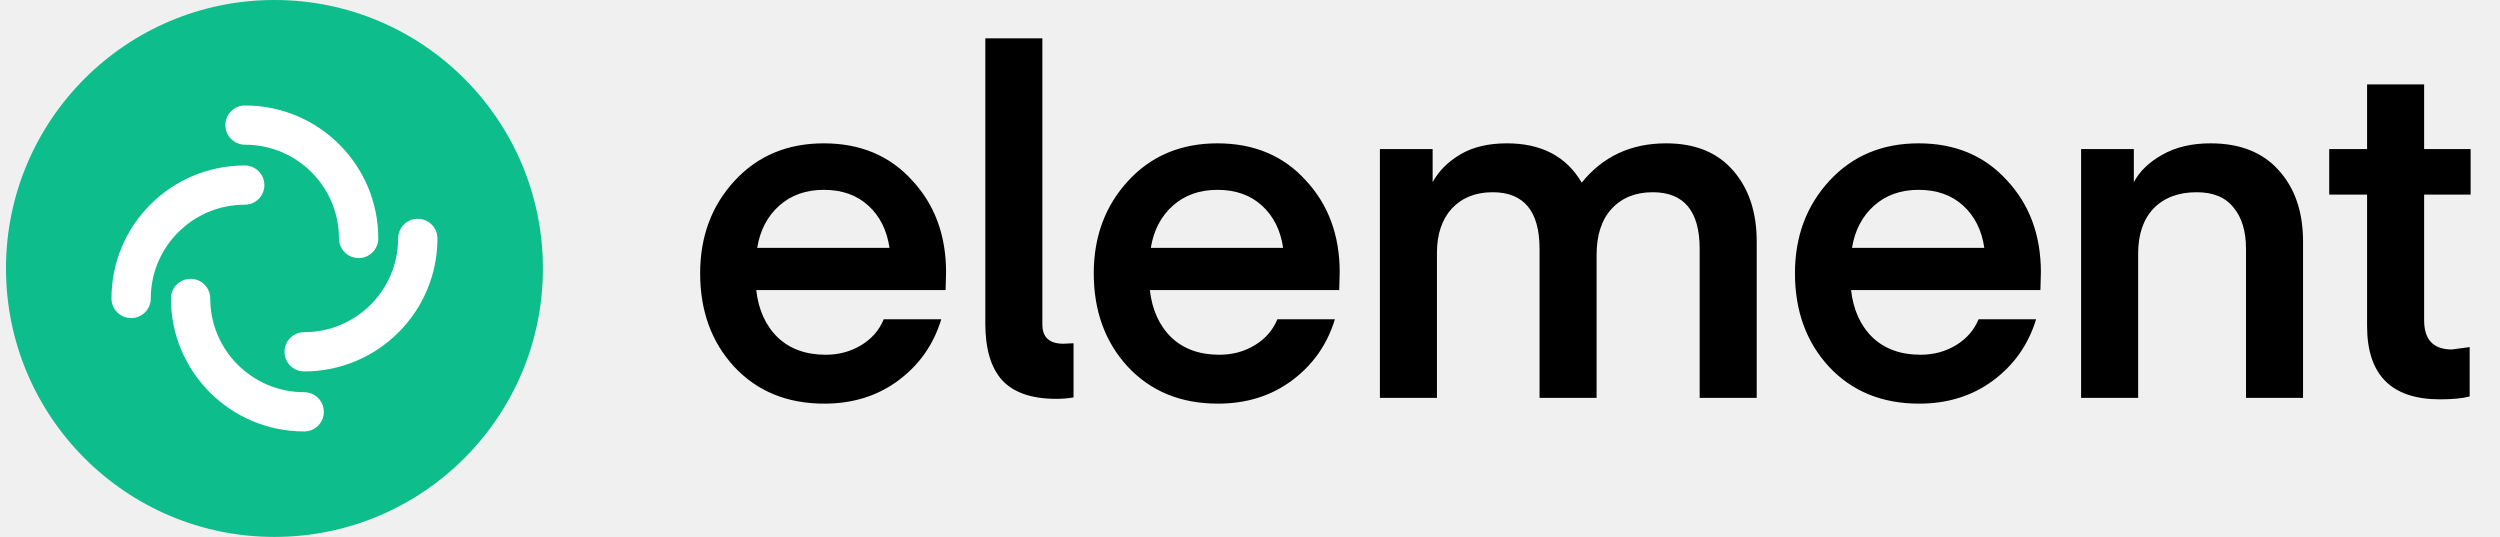
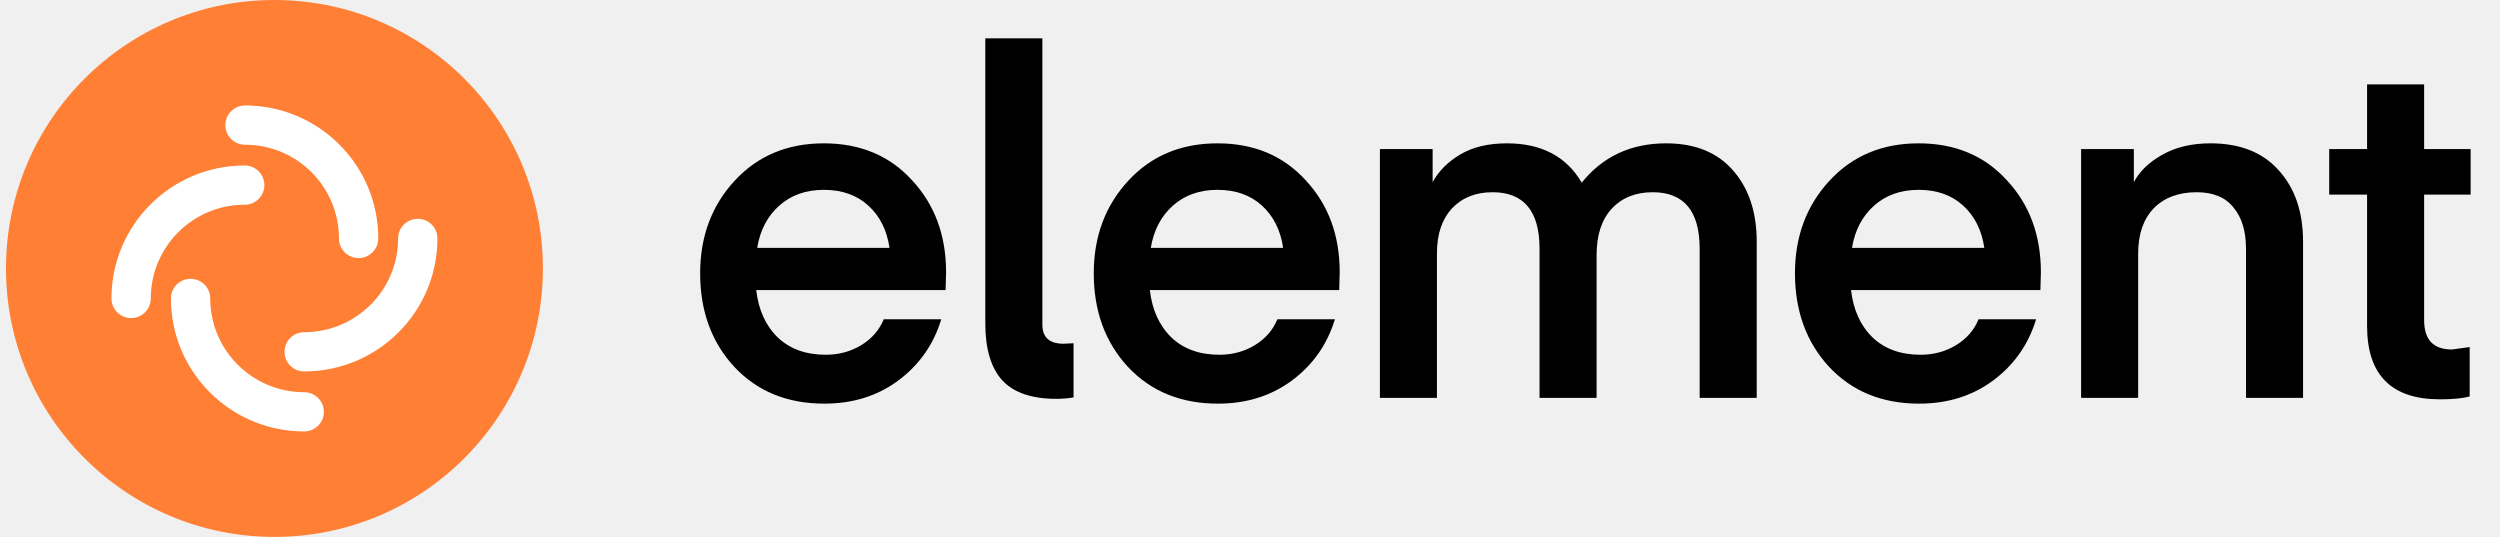
<svg xmlns="http://www.w3.org/2000/svg" width="149" height="32" viewBox="0 0 149 32" fill="none">
-   <path fill-rule="evenodd" clip-rule="evenodd" d="M16.357 32C25.194 32 32.357 24.837 32.357 16C32.357 7.163 25.194 0 16.357 0C7.521 0 0.357 7.163 0.357 16C0.357 24.837 7.521 32 16.357 32Z" fill="#0DBD8B" />
+   <path fill-rule="evenodd" clip-rule="evenodd" d="M16.357 32C25.194 32 32.357 24.837 32.357 16C32.357 7.163 25.194 0 16.357 0C7.521 0 0.357 7.163 0.357 16C0.357 24.837 7.521 32 16.357 32Z" fill="#ff7f35" />
  <path fill-rule="evenodd" clip-rule="evenodd" d="M13.432 7.455C13.432 6.809 13.957 6.286 14.604 6.286C18.99 6.286 22.546 9.834 22.546 14.212C22.546 14.857 22.021 15.381 21.374 15.381C20.727 15.381 20.202 14.857 20.202 14.212C20.202 11.126 17.696 8.625 14.604 8.625C13.957 8.625 13.432 8.101 13.432 7.455Z" fill="white" />
  <path fill-rule="evenodd" clip-rule="evenodd" d="M24.9 13.042C25.547 13.042 26.071 13.566 26.071 14.212C26.071 18.589 22.515 22.137 18.129 22.137C17.482 22.137 16.957 21.614 16.957 20.968C16.957 20.322 17.482 19.799 18.129 19.799C21.221 19.799 23.728 17.297 23.728 14.212C23.728 13.566 24.252 13.042 24.9 13.042Z" fill="white" />
  <path fill-rule="evenodd" clip-rule="evenodd" d="M19.301 24.545C19.301 25.191 18.776 25.714 18.129 25.714C13.743 25.714 10.187 22.166 10.187 17.788C10.187 17.142 10.711 16.619 11.358 16.619C12.006 16.619 12.53 17.142 12.53 17.788C12.53 20.874 15.037 23.375 18.129 23.375C18.776 23.375 19.301 23.899 19.301 24.545Z" fill="white" />
  <path fill-rule="evenodd" clip-rule="evenodd" d="M7.815 18.958C7.167 18.958 6.643 18.434 6.643 17.788C6.643 13.411 10.199 9.863 14.585 9.863C15.232 9.863 15.757 10.386 15.757 11.032C15.757 11.678 15.232 12.201 14.585 12.201C11.493 12.201 8.986 14.703 8.986 17.788C8.986 18.434 8.462 18.958 7.815 18.958Z" fill="white" />
  <path d="M56.357 17.286H45.071C45.205 18.467 45.633 19.41 46.357 20.114C47.081 20.8 48.033 21.143 49.214 21.143C49.995 21.143 50.7 20.953 51.329 20.572C51.957 20.191 52.405 19.676 52.671 19.029H56.1C55.643 20.533 54.786 21.753 53.529 22.686C52.291 23.6 50.824 24.057 49.129 24.057C46.919 24.057 45.129 23.324 43.757 21.857C42.405 20.39 41.729 18.533 41.729 16.286C41.729 14.095 42.414 12.257 43.786 10.771C45.157 9.286 46.929 8.543 49.1 8.543C51.271 8.543 53.024 9.276 54.357 10.743C55.709 12.191 56.386 14.019 56.386 16.229L56.357 17.286ZM49.1 11.314C48.033 11.314 47.148 11.629 46.443 12.257C45.738 12.886 45.3 13.724 45.129 14.771H53.014C52.862 13.724 52.443 12.886 51.757 12.257C51.071 11.629 50.186 11.314 49.1 11.314ZM58.725 19.286V2.286H62.125V19.343C62.125 20.105 62.544 20.486 63.383 20.486L63.983 20.457V23.686C63.659 23.743 63.316 23.771 62.954 23.771C61.487 23.771 60.411 23.4 59.725 22.657C59.059 21.914 58.725 20.791 58.725 19.286ZM79.817 17.286H68.531C68.665 18.467 69.093 19.41 69.817 20.114C70.541 20.8 71.493 21.143 72.674 21.143C73.455 21.143 74.16 20.953 74.788 20.572C75.417 20.191 75.865 19.676 76.131 19.029H79.56C79.103 20.533 78.246 21.753 76.988 22.686C75.75 23.6 74.284 24.057 72.588 24.057C70.379 24.057 68.588 23.324 67.217 21.857C65.865 20.39 65.188 18.533 65.188 16.286C65.188 14.095 65.874 12.257 67.246 10.771C68.617 9.286 70.388 8.543 72.56 8.543C74.731 8.543 76.484 9.276 77.817 10.743C79.169 12.191 79.846 14.019 79.846 16.229L79.817 17.286ZM72.56 11.314C71.493 11.314 70.607 11.629 69.903 12.257C69.198 12.886 68.76 13.724 68.588 14.771H76.474C76.322 13.724 75.903 12.886 75.217 12.257C74.531 11.629 73.645 11.314 72.56 11.314ZM95.157 15.2V23.714H91.757V14.829C91.757 12.581 90.823 11.457 88.957 11.457C87.947 11.457 87.138 11.781 86.528 12.429C85.938 13.076 85.642 13.962 85.642 15.086V23.714H82.242V8.886H85.385V10.857C85.747 10.191 86.3 9.638 87.042 9.2C87.785 8.762 88.709 8.543 89.814 8.543C91.871 8.543 93.357 9.324 94.271 10.886C95.528 9.324 97.204 8.543 99.3 8.543C101.033 8.543 102.366 9.086 103.3 10.171C104.233 11.238 104.7 12.648 104.7 14.4V23.714H101.3V14.829C101.3 12.581 100.366 11.457 98.5 11.457C97.471 11.457 96.652 11.79 96.042 12.457C95.452 13.105 95.157 14.019 95.157 15.2ZM121.608 17.286H110.323C110.456 18.467 110.884 19.41 111.608 20.114C112.332 20.8 113.284 21.143 114.465 21.143C115.246 21.143 115.951 20.953 116.58 20.572C117.208 20.191 117.656 19.676 117.923 19.029H121.351C120.894 20.533 120.037 21.753 118.78 22.686C117.542 23.6 116.075 24.057 114.38 24.057C112.17 24.057 110.38 23.324 109.008 21.857C107.656 20.39 106.98 18.533 106.98 16.286C106.98 14.095 107.665 12.257 109.037 10.771C110.408 9.286 112.18 8.543 114.351 8.543C116.523 8.543 118.275 9.276 119.608 10.743C120.961 12.191 121.637 14.019 121.637 16.229L121.608 17.286ZM114.351 11.314C113.284 11.314 112.399 11.629 111.694 12.257C110.989 12.886 110.551 13.724 110.38 14.771H118.265C118.113 13.724 117.694 12.886 117.008 12.257C116.323 11.629 115.437 11.314 114.351 11.314ZM127.177 8.886V10.857C127.519 10.21 128.081 9.667 128.862 9.229C129.662 8.771 130.624 8.543 131.748 8.543C133.5 8.543 134.853 9.076 135.805 10.143C136.777 11.21 137.262 12.629 137.262 14.4V23.714H133.862V14.829C133.862 13.781 133.615 12.962 133.119 12.371C132.643 11.762 131.91 11.457 130.919 11.457C129.834 11.457 128.977 11.781 128.348 12.429C127.738 13.076 127.434 13.972 127.434 15.114V23.714H124.034V8.886H127.177ZM147.192 20.686V23.629C146.773 23.743 146.182 23.8 145.421 23.8C142.525 23.8 141.078 22.343 141.078 19.429V11.6H138.821V8.886H141.078V5.029H144.478V8.886H147.249V11.6H144.478V19.086C144.478 20.248 145.03 20.829 146.135 20.829L147.192 20.686Z" fill="black" />
</svg>
